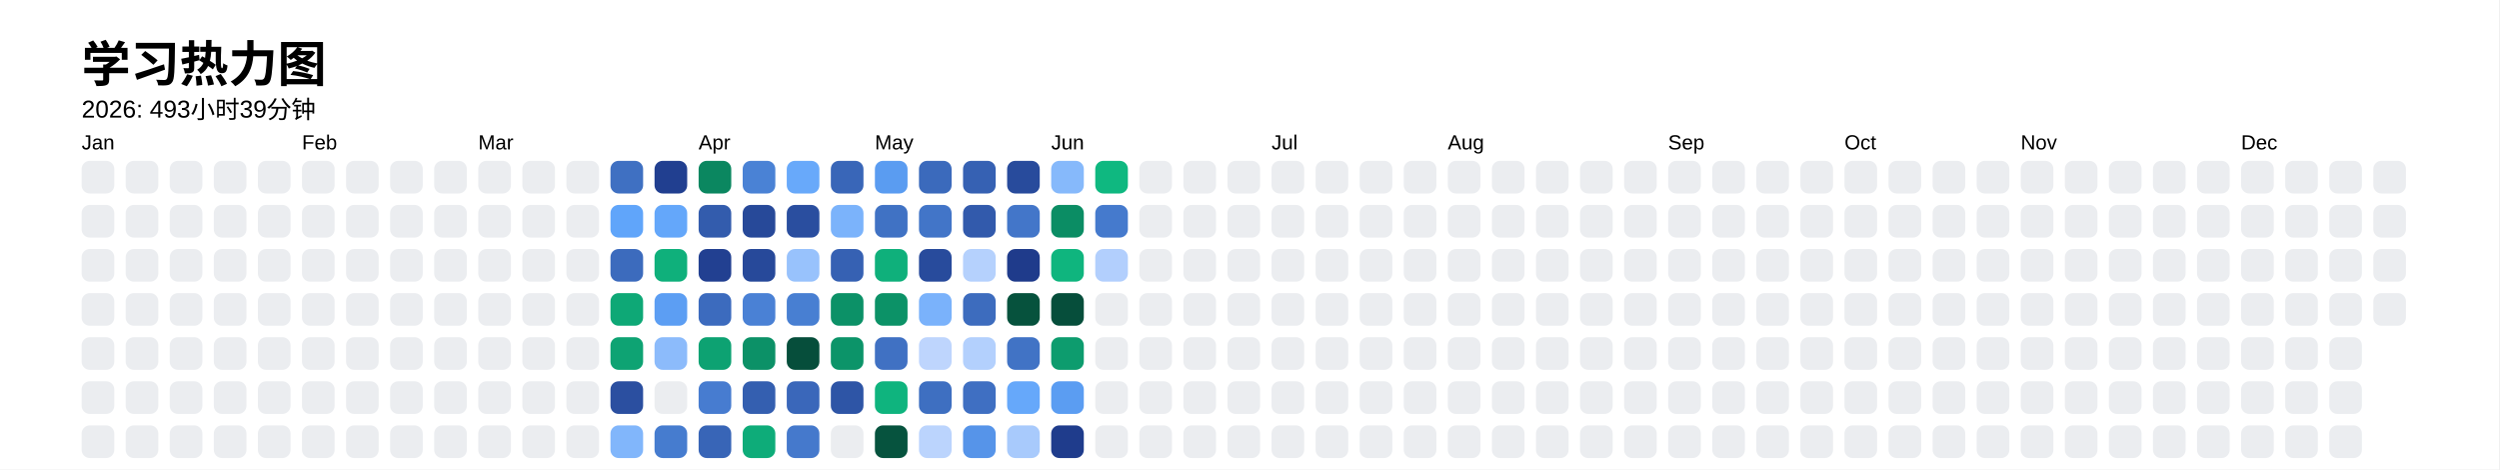
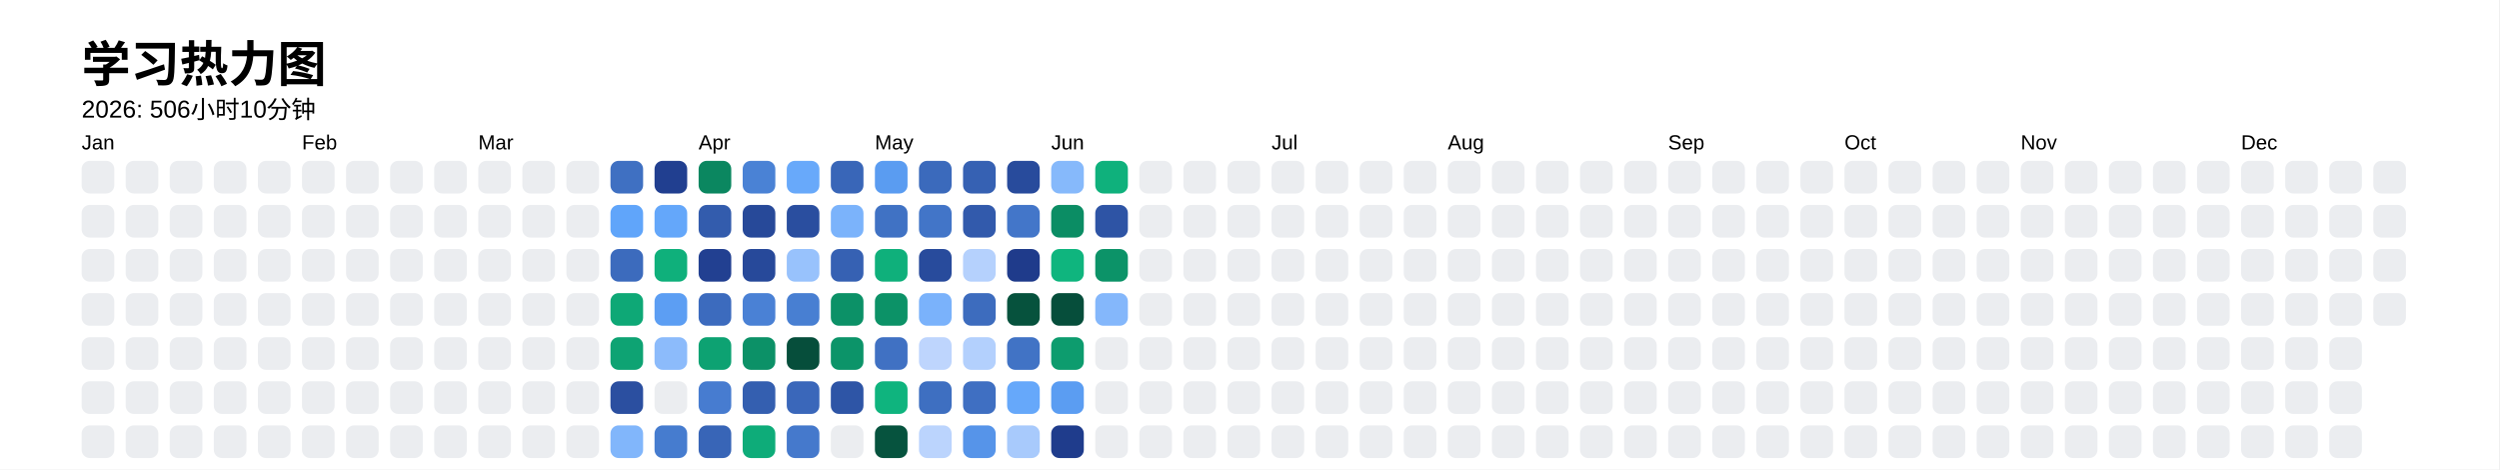
<svg xmlns="http://www.w3.org/2000/svg" style="background-color:white;" baseProfile="full" height="57.5mm" version="1.1" viewBox="0,0,306.2,57.5" width="306.2mm">
  <defs />
  <rect fill="#FFFFFF" height="57.5" width="306.2" x="0" y="0" />
  <text fill="#000000" style="font-size:6px; font-family:Arial; font-weight:bold;" x="10" y="10">学习热力图</text>
-   <text fill="#000000" style="font-size:3px; font-family:Arial;" x="10" y="14.4">2026: 493小时39分钟</text>
+   <text fill="#000000" style="font-size:3px; font-family:Arial;" x="10" y="14.4">2026: 506小时10分钟</text>
  <text fill="#000000" style="font-size:2.5px; font-family:Arial" x="10" y="18.3">Jan</text>
  <rect fill="#ebedf0" height="4" rx="1" ry="1" width="4" x="10" y="19.7" />
  <rect fill="#ebedf0" height="4" rx="1" ry="1" width="4" x="10" y="25.1" />
  <rect fill="#ebedf0" height="4" rx="1" ry="1" width="4" x="10" y="30.5" />
  <rect fill="#ebedf0" height="4" rx="1" ry="1" width="4" x="10" y="35.9" />
  <rect fill="#ebedf0" height="4" rx="1" ry="1" width="4" x="10" y="41.3" />
  <rect fill="#ebedf0" height="4" rx="1" ry="1" width="4" x="10" y="46.7" />
  <rect fill="#ebedf0" height="4" rx="1" ry="1" width="4" x="10" y="52.1" />
  <rect fill="#ebedf0" height="4" rx="1" ry="1" width="4" x="15.4" y="19.7" />
  <rect fill="#ebedf0" height="4" rx="1" ry="1" width="4" x="15.4" y="25.1" />
  <rect fill="#ebedf0" height="4" rx="1" ry="1" width="4" x="15.4" y="30.5" />
  <rect fill="#ebedf0" height="4" rx="1" ry="1" width="4" x="15.4" y="35.9" />
  <rect fill="#ebedf0" height="4" rx="1" ry="1" width="4" x="15.4" y="41.3" />
  <rect fill="#ebedf0" height="4" rx="1" ry="1" width="4" x="15.4" y="46.7" />
  <rect fill="#ebedf0" height="4" rx="1" ry="1" width="4" x="15.4" y="52.1" />
  <rect fill="#ebedf0" height="4" rx="1" ry="1" width="4" x="20.8" y="19.7" />
  <rect fill="#ebedf0" height="4" rx="1" ry="1" width="4" x="20.8" y="25.1" />
  <rect fill="#ebedf0" height="4" rx="1" ry="1" width="4" x="20.8" y="30.5" />
  <rect fill="#ebedf0" height="4" rx="1" ry="1" width="4" x="20.8" y="35.9" />
  <rect fill="#ebedf0" height="4" rx="1" ry="1" width="4" x="20.8" y="41.3" />
  <rect fill="#ebedf0" height="4" rx="1" ry="1" width="4" x="20.8" y="46.7" />
  <rect fill="#ebedf0" height="4" rx="1" ry="1" width="4" x="20.8" y="52.1" />
  <rect fill="#ebedf0" height="4" rx="1" ry="1" width="4" x="26.2" y="19.7" />
  <rect fill="#ebedf0" height="4" rx="1" ry="1" width="4" x="26.2" y="25.1" />
  <rect fill="#ebedf0" height="4" rx="1" ry="1" width="4" x="26.2" y="30.5" />
  <rect fill="#ebedf0" height="4" rx="1" ry="1" width="4" x="26.2" y="35.9" />
  <rect fill="#ebedf0" height="4" rx="1" ry="1" width="4" x="26.2" y="41.3" />
  <rect fill="#ebedf0" height="4" rx="1" ry="1" width="4" x="26.2" y="46.7" />
  <rect fill="#ebedf0" height="4" rx="1" ry="1" width="4" x="26.2" y="52.1" />
  <rect fill="#ebedf0" height="4" rx="1" ry="1" width="4" x="31.6" y="19.7" />
  <rect fill="#ebedf0" height="4" rx="1" ry="1" width="4" x="31.6" y="25.1" />
  <rect fill="#ebedf0" height="4" rx="1" ry="1" width="4" x="31.6" y="30.5" />
  <rect fill="#ebedf0" height="4" rx="1" ry="1" width="4" x="31.6" y="35.9" />
  <rect fill="#ebedf0" height="4" rx="1" ry="1" width="4" x="31.6" y="41.3" />
  <rect fill="#ebedf0" height="4" rx="1" ry="1" width="4" x="31.6" y="46.7" />
  <rect fill="#ebedf0" height="4" rx="1" ry="1" width="4" x="31.6" y="52.1" />
  <text fill="#000000" style="font-size:2.5px; font-family:Arial" x="37.0" y="18.3">Feb</text>
  <rect fill="#ebedf0" height="4" rx="1" ry="1" width="4" x="37.0" y="19.7" />
  <rect fill="#ebedf0" height="4" rx="1" ry="1" width="4" x="37.0" y="25.1" />
  <rect fill="#ebedf0" height="4" rx="1" ry="1" width="4" x="37.0" y="30.5" />
  <rect fill="#ebedf0" height="4" rx="1" ry="1" width="4" x="37.0" y="35.9" />
  <rect fill="#ebedf0" height="4" rx="1" ry="1" width="4" x="37.0" y="41.3" />
  <rect fill="#ebedf0" height="4" rx="1" ry="1" width="4" x="37.0" y="46.7" />
  <rect fill="#ebedf0" height="4" rx="1" ry="1" width="4" x="37.0" y="52.1" />
  <rect fill="#ebedf0" height="4" rx="1" ry="1" width="4" x="42.4" y="19.7" />
  <rect fill="#ebedf0" height="4" rx="1" ry="1" width="4" x="42.4" y="25.1" />
  <rect fill="#ebedf0" height="4" rx="1" ry="1" width="4" x="42.4" y="30.5" />
  <rect fill="#ebedf0" height="4" rx="1" ry="1" width="4" x="42.4" y="35.9" />
  <rect fill="#ebedf0" height="4" rx="1" ry="1" width="4" x="42.4" y="41.3" />
  <rect fill="#ebedf0" height="4" rx="1" ry="1" width="4" x="42.4" y="46.7" />
  <rect fill="#ebedf0" height="4" rx="1" ry="1" width="4" x="42.4" y="52.1" />
  <rect fill="#ebedf0" height="4" rx="1" ry="1" width="4" x="47.8" y="19.7" />
  <rect fill="#ebedf0" height="4" rx="1" ry="1" width="4" x="47.8" y="25.1" />
  <rect fill="#ebedf0" height="4" rx="1" ry="1" width="4" x="47.8" y="30.5" />
  <rect fill="#ebedf0" height="4" rx="1" ry="1" width="4" x="47.8" y="35.9" />
  <rect fill="#ebedf0" height="4" rx="1" ry="1" width="4" x="47.8" y="41.3" />
  <rect fill="#ebedf0" height="4" rx="1" ry="1" width="4" x="47.8" y="46.7" />
  <rect fill="#ebedf0" height="4" rx="1" ry="1" width="4" x="47.8" y="52.1" />
  <rect fill="#ebedf0" height="4" rx="1" ry="1" width="4" x="53.2" y="19.7" />
  <rect fill="#ebedf0" height="4" rx="1" ry="1" width="4" x="53.2" y="25.1" />
  <rect fill="#ebedf0" height="4" rx="1" ry="1" width="4" x="53.2" y="30.5" />
  <rect fill="#ebedf0" height="4" rx="1" ry="1" width="4" x="53.2" y="35.9" />
  <rect fill="#ebedf0" height="4" rx="1" ry="1" width="4" x="53.2" y="41.3" />
  <rect fill="#ebedf0" height="4" rx="1" ry="1" width="4" x="53.2" y="46.7" />
  <rect fill="#ebedf0" height="4" rx="1" ry="1" width="4" x="53.2" y="52.1" />
  <text fill="#000000" style="font-size:2.5px; font-family:Arial" x="58.6" y="18.3">Mar</text>
  <rect fill="#ebedf0" height="4" rx="1" ry="1" width="4" x="58.6" y="19.7" />
  <rect fill="#ebedf0" height="4" rx="1" ry="1" width="4" x="58.6" y="25.1" />
  <rect fill="#ebedf0" height="4" rx="1" ry="1" width="4" x="58.6" y="30.5" />
  <rect fill="#ebedf0" height="4" rx="1" ry="1" width="4" x="58.6" y="35.9" />
  <rect fill="#ebedf0" height="4" rx="1" ry="1" width="4" x="58.6" y="41.3" />
  <rect fill="#ebedf0" height="4" rx="1" ry="1" width="4" x="58.6" y="46.7" />
  <rect fill="#ebedf0" height="4" rx="1" ry="1" width="4" x="58.6" y="52.1" />
  <rect fill="#ebedf0" height="4" rx="1" ry="1" width="4" x="64" y="19.7" />
  <rect fill="#ebedf0" height="4" rx="1" ry="1" width="4" x="64" y="25.1" />
  <rect fill="#ebedf0" height="4" rx="1" ry="1" width="4" x="64" y="30.5" />
  <rect fill="#ebedf0" height="4" rx="1" ry="1" width="4" x="64" y="35.9" />
  <rect fill="#ebedf0" height="4" rx="1" ry="1" width="4" x="64" y="41.3" />
  <rect fill="#ebedf0" height="4" rx="1" ry="1" width="4" x="64" y="46.7" />
  <rect fill="#ebedf0" height="4" rx="1" ry="1" width="4" x="64" y="52.1" />
  <rect fill="#ebedf0" height="4" rx="1" ry="1" width="4" x="69.4" y="19.7" />
  <rect fill="#ebedf0" height="4" rx="1" ry="1" width="4" x="69.4" y="25.1" />
  <rect fill="#ebedf0" height="4" rx="1" ry="1" width="4" x="69.4" y="30.5" />
  <rect fill="#ebedf0" height="4" rx="1" ry="1" width="4" x="69.4" y="35.9" />
  <rect fill="#ebedf0" height="4" rx="1" ry="1" width="4" x="69.4" y="41.3" />
  <rect fill="#ebedf0" height="4" rx="1" ry="1" width="4" x="69.4" y="46.7" />
  <rect fill="#ebedf0" height="4" rx="1" ry="1" width="4" x="69.4" y="52.1" />
  <rect fill="#3f70c2" height="4" rx="1" ry="1" width="4" x="74.8" y="19.7" />
  <rect fill="#60a5fa" height="4" rx="1" ry="1" width="4" x="74.8" y="25.1" />
  <rect fill="#3c6bbd" height="4" rx="1" ry="1" width="4" x="74.8" y="30.5" />
  <rect fill="#0ea876" height="4" rx="1" ry="1" width="4" x="74.8" y="35.9" />
  <rect fill="#0ea373" height="4" rx="1" ry="1" width="4" x="74.8" y="41.3" />
  <rect fill="#2b4fa0" height="4" rx="1" ry="1" width="4" x="74.8" y="46.7" />
  <rect fill="#81b6fb" height="4" rx="1" ry="1" width="4" x="74.8" y="52.1" />
  <rect fill="#213f90" height="4" rx="1" ry="1" width="4" x="80.2" y="19.7" />
  <rect fill="#64a7fa" height="4" rx="1" ry="1" width="4" x="80.2" y="25.1" />
  <rect fill="#0fb07b" height="4" rx="1" ry="1" width="4" x="80.2" y="30.5" />
  <rect fill="#5c9ef3" height="4" rx="1" ry="1" width="4" x="80.2" y="35.9" />
  <rect fill="#8cbbfb" height="4" rx="1" ry="1" width="4" x="80.2" y="41.3" />
  <rect fill="#ebedf0" height="4" rx="1" ry="1" width="4" x="80.2" y="46.7" />
  <rect fill="#467ccf" height="4" rx="1" ry="1" width="4" x="80.2" y="52.1" />
  <text fill="#000000" style="font-size:2.5px; font-family:Arial" x="85.6" y="18.3">Apr</text>
  <rect fill="#0b8760" height="4" rx="1" ry="1" width="4" x="85.6" y="19.7" />
  <rect fill="#335cad" height="4" rx="1" ry="1" width="4" x="85.6" y="25.1" />
  <rect fill="#224091" height="4" rx="1" ry="1" width="4" x="85.6" y="30.5" />
  <rect fill="#3c6bbe" height="4" rx="1" ry="1" width="4" x="85.6" y="35.9" />
  <rect fill="#0da272" height="4" rx="1" ry="1" width="4" x="85.6" y="41.3" />
  <rect fill="#477cd0" height="4" rx="1" ry="1" width="4" x="85.6" y="46.7" />
  <rect fill="#3865b7" height="4" rx="1" ry="1" width="4" x="85.6" y="52.1" />
  <rect fill="#4a82d5" height="4" rx="1" ry="1" width="4" x="91" y="19.7" />
  <rect fill="#274999" height="4" rx="1" ry="1" width="4" x="91" y="25.1" />
  <rect fill="#27499a" height="4" rx="1" ry="1" width="4" x="91" y="30.5" />
  <rect fill="#4a81d5" height="4" rx="1" ry="1" width="4" x="91" y="35.9" />
  <rect fill="#0c9167" height="4" rx="1" ry="1" width="4" x="91" y="41.3" />
  <rect fill="#345fb0" height="4" rx="1" ry="1" width="4" x="91" y="46.7" />
  <rect fill="#0eac79" height="4" rx="1" ry="1" width="4" x="91" y="52.1" />
  <rect fill="#68a9fa" height="4" rx="1" ry="1" width="4" x="96.4" y="19.7" />
  <rect fill="#2a4e9f" height="4" rx="1" ry="1" width="4" x="96.4" y="25.1" />
  <rect fill="#98c2fc" height="4" rx="1" ry="1" width="4" x="96.4" y="30.5" />
  <rect fill="#487fd2" height="4" rx="1" ry="1" width="4" x="96.4" y="35.9" />
  <rect fill="#064e3b" height="4" rx="1" ry="1" width="4" x="96.4" y="41.3" />
  <rect fill="#3a67ba" height="4" rx="1" ry="1" width="4" x="96.4" y="46.7" />
  <rect fill="#4579cc" height="4" rx="1" ry="1" width="4" x="96.4" y="52.1" />
  <rect fill="#3966b8" height="4" rx="1" ry="1" width="4" x="101.8" y="19.7" />
  <rect fill="#7bb3fb" height="4" rx="1" ry="1" width="4" x="101.8" y="25.1" />
  <rect fill="#3661b3" height="4" rx="1" ry="1" width="4" x="101.8" y="30.5" />
  <rect fill="#0c9167" height="4" rx="1" ry="1" width="4" x="101.8" y="35.9" />
  <rect fill="#0c9469" height="4" rx="1" ry="1" width="4" x="101.8" y="41.3" />
  <rect fill="#2e55a6" height="4" rx="1" ry="1" width="4" x="101.8" y="46.7" />
  <rect fill="#ebedf0" height="4" rx="1" ry="1" width="4" x="101.8" y="52.1" />
  <text fill="#000000" style="font-size:2.5px; font-family:Arial" x="107.2" y="18.3">May</text>
  <rect fill="#5a9cf1" height="4" rx="1" ry="1" width="4" x="107.2" y="19.7" />
  <rect fill="#4072c4" height="4" rx="1" ry="1" width="4" x="107.2" y="25.1" />
  <rect fill="#0fb07b" height="4" rx="1" ry="1" width="4" x="107.2" y="30.5" />
  <rect fill="#0c9267" height="4" rx="1" ry="1" width="4" x="107.2" y="35.9" />
  <rect fill="#4071c3" height="4" rx="1" ry="1" width="4" x="107.2" y="41.3" />
  <rect fill="#0fb47e" height="4" rx="1" ry="1" width="4" x="107.2" y="46.7" />
  <rect fill="#06533e" height="4" rx="1" ry="1" width="4" x="107.2" y="52.1" />
  <rect fill="#3b6abc" height="4" rx="1" ry="1" width="4" x="112.6" y="19.7" />
  <rect fill="#4275c8" height="4" rx="1" ry="1" width="4" x="112.6" y="25.1" />
  <rect fill="#284b9c" height="4" rx="1" ry="1" width="4" x="112.6" y="30.5" />
  <rect fill="#7ab2fb" height="4" rx="1" ry="1" width="4" x="112.6" y="35.9" />
  <rect fill="#bed5fd" height="4" rx="1" ry="1" width="4" x="112.6" y="41.3" />
  <rect fill="#3e6fc1" height="4" rx="1" ry="1" width="4" x="112.6" y="46.7" />
  <rect fill="#bbd4fd" height="4" rx="1" ry="1" width="4" x="112.6" y="52.1" />
  <rect fill="#3661b3" height="4" rx="1" ry="1" width="4" x="118" y="19.7" />
  <rect fill="#325aac" height="4" rx="1" ry="1" width="4" x="118" y="25.1" />
  <rect fill="#b5d1fd" height="4" rx="1" ry="1" width="4" x="118" y="30.5" />
  <rect fill="#3d6cbe" height="4" rx="1" ry="1" width="4" x="118" y="35.9" />
  <rect fill="#b3d0fd" height="4" rx="1" ry="1" width="4" x="118" y="41.3" />
  <rect fill="#3f6fc2" height="4" rx="1" ry="1" width="4" x="118" y="46.7" />
  <rect fill="#5694e9" height="4" rx="1" ry="1" width="4" x="118" y="52.1" />
  <rect fill="#284b9c" height="4" rx="1" ry="1" width="4" x="123.4" y="19.7" />
  <rect fill="#4376c9" height="4" rx="1" ry="1" width="4" x="123.4" y="25.1" />
  <rect fill="#1f3b8b" height="4" rx="1" ry="1" width="4" x="123.4" y="30.5" />
  <rect fill="#06523d" height="4" rx="1" ry="1" width="4" x="123.4" y="35.9" />
  <rect fill="#4173c5" height="4" rx="1" ry="1" width="4" x="123.4" y="41.3" />
  <rect fill="#66a8fa" height="4" rx="1" ry="1" width="4" x="123.4" y="46.7" />
  <rect fill="#a8cafc" height="4" rx="1" ry="1" width="4" x="123.4" y="52.1" />
  <text fill="#000000" style="font-size:2.5px; font-family:Arial" x="128.8" y="18.3">Jun</text>
  <rect fill="#86b9fb" height="4" rx="1" ry="1" width="4" x="128.8" y="19.7" />
  <rect fill="#0b8d64" height="4" rx="1" ry="1" width="4" x="128.8" y="25.1" />
  <rect fill="#0fb57e" height="4" rx="1" ry="1" width="4" x="128.8" y="30.5" />
  <rect fill="#064e3b" height="4" rx="1" ry="1" width="4" x="128.8" y="35.9" />
  <rect fill="#0d9c6e" height="4" rx="1" ry="1" width="4" x="128.8" y="41.3" />
  <rect fill="#5b9df2" height="4" rx="1" ry="1" width="4" x="128.8" y="46.7" />
  <rect fill="#1f3c8c" height="4" rx="1" ry="1" width="4" x="128.8" y="52.1" />
-   <rect fill="#0fb880" height="4" rx="1" ry="1" width="4" x="134.2" y="19.7" />
-   <rect fill="#457acd" height="4" rx="1" ry="1" width="4" x="134.2" y="25.1" />
-   <rect fill="#b2cffd" height="4" rx="1" ry="1" width="4" x="134.2" y="30.5" />
-   <rect fill="#ebedf0" height="4" rx="1" ry="1" width="4" x="134.2" y="35.9" />
+   <rect fill="#0fb17c" height="4" rx="1" ry="1" width="4" x="134.2" y="19.7" />
+   <rect fill="#2e54a5" height="4" rx="1" ry="1" width="4" x="134.2" y="25.1" />
+   <rect fill="#0c9368" height="4" rx="1" ry="1" width="4" x="134.2" y="30.5" />
+   <rect fill="#84b7fb" height="4" rx="1" ry="1" width="4" x="134.2" y="35.9" />
  <rect fill="#ebedf0" height="4" rx="1" ry="1" width="4" x="134.2" y="41.3" />
  <rect fill="#ebedf0" height="4" rx="1" ry="1" width="4" x="134.2" y="46.7" />
  <rect fill="#ebedf0" height="4" rx="1" ry="1" width="4" x="134.2" y="52.1" />
  <rect fill="#ebedf0" height="4" rx="1" ry="1" width="4" x="139.6" y="19.7" />
  <rect fill="#ebedf0" height="4" rx="1" ry="1" width="4" x="139.6" y="25.1" />
  <rect fill="#ebedf0" height="4" rx="1" ry="1" width="4" x="139.6" y="30.5" />
  <rect fill="#ebedf0" height="4" rx="1" ry="1" width="4" x="139.6" y="35.9" />
  <rect fill="#ebedf0" height="4" rx="1" ry="1" width="4" x="139.6" y="41.3" />
  <rect fill="#ebedf0" height="4" rx="1" ry="1" width="4" x="139.6" y="46.7" />
  <rect fill="#ebedf0" height="4" rx="1" ry="1" width="4" x="139.6" y="52.1" />
  <rect fill="#ebedf0" height="4" rx="1" ry="1" width="4" x="145" y="19.7" />
  <rect fill="#ebedf0" height="4" rx="1" ry="1" width="4" x="145" y="25.1" />
  <rect fill="#ebedf0" height="4" rx="1" ry="1" width="4" x="145" y="30.5" />
  <rect fill="#ebedf0" height="4" rx="1" ry="1" width="4" x="145" y="35.9" />
  <rect fill="#ebedf0" height="4" rx="1" ry="1" width="4" x="145" y="41.3" />
  <rect fill="#ebedf0" height="4" rx="1" ry="1" width="4" x="145" y="46.7" />
  <rect fill="#ebedf0" height="4" rx="1" ry="1" width="4" x="145" y="52.1" />
  <rect fill="#ebedf0" height="4" rx="1" ry="1" width="4" x="150.4" y="19.7" />
  <rect fill="#ebedf0" height="4" rx="1" ry="1" width="4" x="150.4" y="25.1" />
  <rect fill="#ebedf0" height="4" rx="1" ry="1" width="4" x="150.4" y="30.5" />
  <rect fill="#ebedf0" height="4" rx="1" ry="1" width="4" x="150.4" y="35.9" />
  <rect fill="#ebedf0" height="4" rx="1" ry="1" width="4" x="150.4" y="41.3" />
  <rect fill="#ebedf0" height="4" rx="1" ry="1" width="4" x="150.4" y="46.7" />
  <rect fill="#ebedf0" height="4" rx="1" ry="1" width="4" x="150.4" y="52.1" />
  <text fill="#000000" style="font-size:2.5px; font-family:Arial" x="155.8" y="18.3">Jul</text>
  <rect fill="#ebedf0" height="4" rx="1" ry="1" width="4" x="155.8" y="19.7" />
  <rect fill="#ebedf0" height="4" rx="1" ry="1" width="4" x="155.8" y="25.1" />
  <rect fill="#ebedf0" height="4" rx="1" ry="1" width="4" x="155.8" y="30.5" />
  <rect fill="#ebedf0" height="4" rx="1" ry="1" width="4" x="155.8" y="35.9" />
  <rect fill="#ebedf0" height="4" rx="1" ry="1" width="4" x="155.8" y="41.3" />
  <rect fill="#ebedf0" height="4" rx="1" ry="1" width="4" x="155.8" y="46.7" />
  <rect fill="#ebedf0" height="4" rx="1" ry="1" width="4" x="155.8" y="52.1" />
  <rect fill="#ebedf0" height="4" rx="1" ry="1" width="4" x="161.2" y="19.7" />
  <rect fill="#ebedf0" height="4" rx="1" ry="1" width="4" x="161.2" y="25.1" />
  <rect fill="#ebedf0" height="4" rx="1" ry="1" width="4" x="161.2" y="30.5" />
  <rect fill="#ebedf0" height="4" rx="1" ry="1" width="4" x="161.2" y="35.9" />
  <rect fill="#ebedf0" height="4" rx="1" ry="1" width="4" x="161.2" y="41.3" />
  <rect fill="#ebedf0" height="4" rx="1" ry="1" width="4" x="161.2" y="46.7" />
  <rect fill="#ebedf0" height="4" rx="1" ry="1" width="4" x="161.2" y="52.1" />
  <rect fill="#ebedf0" height="4" rx="1" ry="1" width="4" x="166.6" y="19.7" />
  <rect fill="#ebedf0" height="4" rx="1" ry="1" width="4" x="166.6" y="25.1" />
  <rect fill="#ebedf0" height="4" rx="1" ry="1" width="4" x="166.6" y="30.5" />
  <rect fill="#ebedf0" height="4" rx="1" ry="1" width="4" x="166.6" y="35.9" />
  <rect fill="#ebedf0" height="4" rx="1" ry="1" width="4" x="166.6" y="41.3" />
  <rect fill="#ebedf0" height="4" rx="1" ry="1" width="4" x="166.6" y="46.7" />
  <rect fill="#ebedf0" height="4" rx="1" ry="1" width="4" x="166.6" y="52.1" />
  <rect fill="#ebedf0" height="4" rx="1" ry="1" width="4" x="172" y="19.7" />
  <rect fill="#ebedf0" height="4" rx="1" ry="1" width="4" x="172" y="25.1" />
  <rect fill="#ebedf0" height="4" rx="1" ry="1" width="4" x="172" y="30.5" />
  <rect fill="#ebedf0" height="4" rx="1" ry="1" width="4" x="172" y="35.9" />
  <rect fill="#ebedf0" height="4" rx="1" ry="1" width="4" x="172" y="41.3" />
  <rect fill="#ebedf0" height="4" rx="1" ry="1" width="4" x="172" y="46.7" />
  <rect fill="#ebedf0" height="4" rx="1" ry="1" width="4" x="172" y="52.1" />
  <text fill="#000000" style="font-size:2.5px; font-family:Arial" x="177.4" y="18.3">Aug</text>
  <rect fill="#ebedf0" height="4" rx="1" ry="1" width="4" x="177.4" y="19.7" />
  <rect fill="#ebedf0" height="4" rx="1" ry="1" width="4" x="177.4" y="25.1" />
  <rect fill="#ebedf0" height="4" rx="1" ry="1" width="4" x="177.4" y="30.5" />
  <rect fill="#ebedf0" height="4" rx="1" ry="1" width="4" x="177.4" y="35.9" />
  <rect fill="#ebedf0" height="4" rx="1" ry="1" width="4" x="177.4" y="41.3" />
  <rect fill="#ebedf0" height="4" rx="1" ry="1" width="4" x="177.4" y="46.7" />
  <rect fill="#ebedf0" height="4" rx="1" ry="1" width="4" x="177.4" y="52.1" />
  <rect fill="#ebedf0" height="4" rx="1" ry="1" width="4" x="182.8" y="19.7" />
  <rect fill="#ebedf0" height="4" rx="1" ry="1" width="4" x="182.8" y="25.1" />
  <rect fill="#ebedf0" height="4" rx="1" ry="1" width="4" x="182.8" y="30.5" />
  <rect fill="#ebedf0" height="4" rx="1" ry="1" width="4" x="182.8" y="35.9" />
  <rect fill="#ebedf0" height="4" rx="1" ry="1" width="4" x="182.8" y="41.3" />
  <rect fill="#ebedf0" height="4" rx="1" ry="1" width="4" x="182.8" y="46.7" />
  <rect fill="#ebedf0" height="4" rx="1" ry="1" width="4" x="182.8" y="52.1" />
  <rect fill="#ebedf0" height="4" rx="1" ry="1" width="4" x="188.2" y="19.7" />
  <rect fill="#ebedf0" height="4" rx="1" ry="1" width="4" x="188.2" y="25.1" />
  <rect fill="#ebedf0" height="4" rx="1" ry="1" width="4" x="188.2" y="30.5" />
  <rect fill="#ebedf0" height="4" rx="1" ry="1" width="4" x="188.2" y="35.9" />
  <rect fill="#ebedf0" height="4" rx="1" ry="1" width="4" x="188.2" y="41.3" />
  <rect fill="#ebedf0" height="4" rx="1" ry="1" width="4" x="188.2" y="46.7" />
  <rect fill="#ebedf0" height="4" rx="1" ry="1" width="4" x="188.2" y="52.1" />
  <rect fill="#ebedf0" height="4" rx="1" ry="1" width="4" x="193.6" y="19.7" />
  <rect fill="#ebedf0" height="4" rx="1" ry="1" width="4" x="193.6" y="25.1" />
  <rect fill="#ebedf0" height="4" rx="1" ry="1" width="4" x="193.6" y="30.5" />
  <rect fill="#ebedf0" height="4" rx="1" ry="1" width="4" x="193.6" y="35.9" />
  <rect fill="#ebedf0" height="4" rx="1" ry="1" width="4" x="193.6" y="41.3" />
  <rect fill="#ebedf0" height="4" rx="1" ry="1" width="4" x="193.6" y="46.7" />
  <rect fill="#ebedf0" height="4" rx="1" ry="1" width="4" x="193.6" y="52.1" />
  <rect fill="#ebedf0" height="4" rx="1" ry="1" width="4" x="199" y="19.7" />
  <rect fill="#ebedf0" height="4" rx="1" ry="1" width="4" x="199" y="25.1" />
  <rect fill="#ebedf0" height="4" rx="1" ry="1" width="4" x="199" y="30.5" />
  <rect fill="#ebedf0" height="4" rx="1" ry="1" width="4" x="199" y="35.9" />
  <rect fill="#ebedf0" height="4" rx="1" ry="1" width="4" x="199" y="41.3" />
  <rect fill="#ebedf0" height="4" rx="1" ry="1" width="4" x="199" y="46.7" />
  <rect fill="#ebedf0" height="4" rx="1" ry="1" width="4" x="199" y="52.1" />
  <text fill="#000000" style="font-size:2.5px; font-family:Arial" x="204.4" y="18.3">Sep</text>
  <rect fill="#ebedf0" height="4" rx="1" ry="1" width="4" x="204.4" y="19.7" />
  <rect fill="#ebedf0" height="4" rx="1" ry="1" width="4" x="204.4" y="25.1" />
  <rect fill="#ebedf0" height="4" rx="1" ry="1" width="4" x="204.4" y="30.5" />
  <rect fill="#ebedf0" height="4" rx="1" ry="1" width="4" x="204.4" y="35.9" />
  <rect fill="#ebedf0" height="4" rx="1" ry="1" width="4" x="204.4" y="41.3" />
  <rect fill="#ebedf0" height="4" rx="1" ry="1" width="4" x="204.4" y="46.7" />
  <rect fill="#ebedf0" height="4" rx="1" ry="1" width="4" x="204.4" y="52.1" />
  <rect fill="#ebedf0" height="4" rx="1" ry="1" width="4" x="209.8" y="19.7" />
  <rect fill="#ebedf0" height="4" rx="1" ry="1" width="4" x="209.8" y="25.1" />
  <rect fill="#ebedf0" height="4" rx="1" ry="1" width="4" x="209.8" y="30.5" />
  <rect fill="#ebedf0" height="4" rx="1" ry="1" width="4" x="209.8" y="35.9" />
  <rect fill="#ebedf0" height="4" rx="1" ry="1" width="4" x="209.8" y="41.3" />
  <rect fill="#ebedf0" height="4" rx="1" ry="1" width="4" x="209.8" y="46.7" />
  <rect fill="#ebedf0" height="4" rx="1" ry="1" width="4" x="209.8" y="52.1" />
  <rect fill="#ebedf0" height="4" rx="1" ry="1" width="4" x="215.2" y="19.7" />
  <rect fill="#ebedf0" height="4" rx="1" ry="1" width="4" x="215.2" y="25.1" />
  <rect fill="#ebedf0" height="4" rx="1" ry="1" width="4" x="215.2" y="30.5" />
  <rect fill="#ebedf0" height="4" rx="1" ry="1" width="4" x="215.2" y="35.9" />
  <rect fill="#ebedf0" height="4" rx="1" ry="1" width="4" x="215.2" y="41.3" />
  <rect fill="#ebedf0" height="4" rx="1" ry="1" width="4" x="215.2" y="46.7" />
  <rect fill="#ebedf0" height="4" rx="1" ry="1" width="4" x="215.2" y="52.1" />
  <rect fill="#ebedf0" height="4" rx="1" ry="1" width="4" x="220.6" y="19.7" />
  <rect fill="#ebedf0" height="4" rx="1" ry="1" width="4" x="220.6" y="25.1" />
  <rect fill="#ebedf0" height="4" rx="1" ry="1" width="4" x="220.6" y="30.5" />
  <rect fill="#ebedf0" height="4" rx="1" ry="1" width="4" x="220.6" y="35.9" />
  <rect fill="#ebedf0" height="4" rx="1" ry="1" width="4" x="220.6" y="41.3" />
  <rect fill="#ebedf0" height="4" rx="1" ry="1" width="4" x="220.6" y="46.7" />
  <rect fill="#ebedf0" height="4" rx="1" ry="1" width="4" x="220.6" y="52.1" />
  <text fill="#000000" style="font-size:2.5px; font-family:Arial" x="226" y="18.3">Oct</text>
  <rect fill="#ebedf0" height="4" rx="1" ry="1" width="4" x="226" y="19.7" />
  <rect fill="#ebedf0" height="4" rx="1" ry="1" width="4" x="226" y="25.1" />
  <rect fill="#ebedf0" height="4" rx="1" ry="1" width="4" x="226" y="30.5" />
  <rect fill="#ebedf0" height="4" rx="1" ry="1" width="4" x="226" y="35.9" />
  <rect fill="#ebedf0" height="4" rx="1" ry="1" width="4" x="226" y="41.3" />
  <rect fill="#ebedf0" height="4" rx="1" ry="1" width="4" x="226" y="46.7" />
  <rect fill="#ebedf0" height="4" rx="1" ry="1" width="4" x="226" y="52.1" />
  <rect fill="#ebedf0" height="4" rx="1" ry="1" width="4" x="231.4" y="19.7" />
  <rect fill="#ebedf0" height="4" rx="1" ry="1" width="4" x="231.4" y="25.1" />
  <rect fill="#ebedf0" height="4" rx="1" ry="1" width="4" x="231.4" y="30.5" />
  <rect fill="#ebedf0" height="4" rx="1" ry="1" width="4" x="231.4" y="35.9" />
  <rect fill="#ebedf0" height="4" rx="1" ry="1" width="4" x="231.4" y="41.3" />
  <rect fill="#ebedf0" height="4" rx="1" ry="1" width="4" x="231.4" y="46.7" />
  <rect fill="#ebedf0" height="4" rx="1" ry="1" width="4" x="231.4" y="52.1" />
  <rect fill="#ebedf0" height="4" rx="1" ry="1" width="4" x="236.8" y="19.7" />
  <rect fill="#ebedf0" height="4" rx="1" ry="1" width="4" x="236.8" y="25.1" />
  <rect fill="#ebedf0" height="4" rx="1" ry="1" width="4" x="236.8" y="30.5" />
  <rect fill="#ebedf0" height="4" rx="1" ry="1" width="4" x="236.8" y="35.9" />
  <rect fill="#ebedf0" height="4" rx="1" ry="1" width="4" x="236.8" y="41.3" />
  <rect fill="#ebedf0" height="4" rx="1" ry="1" width="4" x="236.8" y="46.7" />
  <rect fill="#ebedf0" height="4" rx="1" ry="1" width="4" x="236.8" y="52.1" />
  <rect fill="#ebedf0" height="4" rx="1" ry="1" width="4" x="242.2" y="19.7" />
  <rect fill="#ebedf0" height="4" rx="1" ry="1" width="4" x="242.2" y="25.1" />
  <rect fill="#ebedf0" height="4" rx="1" ry="1" width="4" x="242.2" y="30.5" />
  <rect fill="#ebedf0" height="4" rx="1" ry="1" width="4" x="242.2" y="35.9" />
  <rect fill="#ebedf0" height="4" rx="1" ry="1" width="4" x="242.2" y="41.3" />
  <rect fill="#ebedf0" height="4" rx="1" ry="1" width="4" x="242.2" y="46.7" />
  <rect fill="#ebedf0" height="4" rx="1" ry="1" width="4" x="242.2" y="52.1" />
  <text fill="#000000" style="font-size:2.5px; font-family:Arial" x="247.6" y="18.3">Nov</text>
  <rect fill="#ebedf0" height="4" rx="1" ry="1" width="4" x="247.6" y="19.7" />
  <rect fill="#ebedf0" height="4" rx="1" ry="1" width="4" x="247.6" y="25.1" />
  <rect fill="#ebedf0" height="4" rx="1" ry="1" width="4" x="247.6" y="30.5" />
  <rect fill="#ebedf0" height="4" rx="1" ry="1" width="4" x="247.6" y="35.9" />
  <rect fill="#ebedf0" height="4" rx="1" ry="1" width="4" x="247.6" y="41.3" />
  <rect fill="#ebedf0" height="4" rx="1" ry="1" width="4" x="247.6" y="46.7" />
  <rect fill="#ebedf0" height="4" rx="1" ry="1" width="4" x="247.6" y="52.1" />
  <rect fill="#ebedf0" height="4" rx="1" ry="1" width="4" x="253" y="19.7" />
  <rect fill="#ebedf0" height="4" rx="1" ry="1" width="4" x="253" y="25.1" />
  <rect fill="#ebedf0" height="4" rx="1" ry="1" width="4" x="253" y="30.5" />
  <rect fill="#ebedf0" height="4" rx="1" ry="1" width="4" x="253" y="35.9" />
  <rect fill="#ebedf0" height="4" rx="1" ry="1" width="4" x="253" y="41.3" />
  <rect fill="#ebedf0" height="4" rx="1" ry="1" width="4" x="253" y="46.7" />
  <rect fill="#ebedf0" height="4" rx="1" ry="1" width="4" x="253" y="52.1" />
  <rect fill="#ebedf0" height="4" rx="1" ry="1" width="4" x="258.4" y="19.7" />
  <rect fill="#ebedf0" height="4" rx="1" ry="1" width="4" x="258.4" y="25.1" />
  <rect fill="#ebedf0" height="4" rx="1" ry="1" width="4" x="258.4" y="30.5" />
  <rect fill="#ebedf0" height="4" rx="1" ry="1" width="4" x="258.4" y="35.9" />
  <rect fill="#ebedf0" height="4" rx="1" ry="1" width="4" x="258.4" y="41.3" />
  <rect fill="#ebedf0" height="4" rx="1" ry="1" width="4" x="258.4" y="46.7" />
  <rect fill="#ebedf0" height="4" rx="1" ry="1" width="4" x="258.4" y="52.1" />
  <rect fill="#ebedf0" height="4" rx="1" ry="1" width="4" x="263.8" y="19.7" />
  <rect fill="#ebedf0" height="4" rx="1" ry="1" width="4" x="263.8" y="25.1" />
  <rect fill="#ebedf0" height="4" rx="1" ry="1" width="4" x="263.8" y="30.5" />
  <rect fill="#ebedf0" height="4" rx="1" ry="1" width="4" x="263.8" y="35.9" />
  <rect fill="#ebedf0" height="4" rx="1" ry="1" width="4" x="263.8" y="41.3" />
  <rect fill="#ebedf0" height="4" rx="1" ry="1" width="4" x="263.8" y="46.7" />
  <rect fill="#ebedf0" height="4" rx="1" ry="1" width="4" x="263.8" y="52.1" />
  <rect fill="#ebedf0" height="4" rx="1" ry="1" width="4" x="269.2" y="19.7" />
  <rect fill="#ebedf0" height="4" rx="1" ry="1" width="4" x="269.2" y="25.1" />
  <rect fill="#ebedf0" height="4" rx="1" ry="1" width="4" x="269.2" y="30.5" />
  <rect fill="#ebedf0" height="4" rx="1" ry="1" width="4" x="269.2" y="35.9" />
  <rect fill="#ebedf0" height="4" rx="1" ry="1" width="4" x="269.2" y="41.3" />
  <rect fill="#ebedf0" height="4" rx="1" ry="1" width="4" x="269.2" y="46.7" />
  <rect fill="#ebedf0" height="4" rx="1" ry="1" width="4" x="269.2" y="52.1" />
  <text fill="#000000" style="font-size:2.5px; font-family:Arial" x="274.6" y="18.3">Dec</text>
  <rect fill="#ebedf0" height="4" rx="1" ry="1" width="4" x="274.6" y="19.7" />
  <rect fill="#ebedf0" height="4" rx="1" ry="1" width="4" x="274.6" y="25.1" />
  <rect fill="#ebedf0" height="4" rx="1" ry="1" width="4" x="274.6" y="30.5" />
  <rect fill="#ebedf0" height="4" rx="1" ry="1" width="4" x="274.6" y="35.9" />
  <rect fill="#ebedf0" height="4" rx="1" ry="1" width="4" x="274.6" y="41.3" />
  <rect fill="#ebedf0" height="4" rx="1" ry="1" width="4" x="274.6" y="46.7" />
  <rect fill="#ebedf0" height="4" rx="1" ry="1" width="4" x="274.6" y="52.1" />
  <rect fill="#ebedf0" height="4" rx="1" ry="1" width="4" x="280" y="19.7" />
  <rect fill="#ebedf0" height="4" rx="1" ry="1" width="4" x="280" y="25.1" />
  <rect fill="#ebedf0" height="4" rx="1" ry="1" width="4" x="280" y="30.5" />
  <rect fill="#ebedf0" height="4" rx="1" ry="1" width="4" x="280" y="35.9" />
  <rect fill="#ebedf0" height="4" rx="1" ry="1" width="4" x="280" y="41.3" />
  <rect fill="#ebedf0" height="4" rx="1" ry="1" width="4" x="280" y="46.7" />
  <rect fill="#ebedf0" height="4" rx="1" ry="1" width="4" x="280" y="52.1" />
  <rect fill="#ebedf0" height="4" rx="1" ry="1" width="4" x="285.4" y="19.7" />
  <rect fill="#ebedf0" height="4" rx="1" ry="1" width="4" x="285.4" y="25.1" />
  <rect fill="#ebedf0" height="4" rx="1" ry="1" width="4" x="285.4" y="30.5" />
  <rect fill="#ebedf0" height="4" rx="1" ry="1" width="4" x="285.4" y="35.9" />
  <rect fill="#ebedf0" height="4" rx="1" ry="1" width="4" x="285.4" y="41.3" />
  <rect fill="#ebedf0" height="4" rx="1" ry="1" width="4" x="285.4" y="46.7" />
  <rect fill="#ebedf0" height="4" rx="1" ry="1" width="4" x="285.4" y="52.1" />
  <rect fill="#ebedf0" height="4" rx="1" ry="1" width="4" x="290.8" y="19.7" />
  <rect fill="#ebedf0" height="4" rx="1" ry="1" width="4" x="290.8" y="25.1" />
  <rect fill="#ebedf0" height="4" rx="1" ry="1" width="4" x="290.8" y="30.5" />
  <rect fill="#ebedf0" height="4" rx="1" ry="1" width="4" x="290.8" y="35.9" />
</svg>
